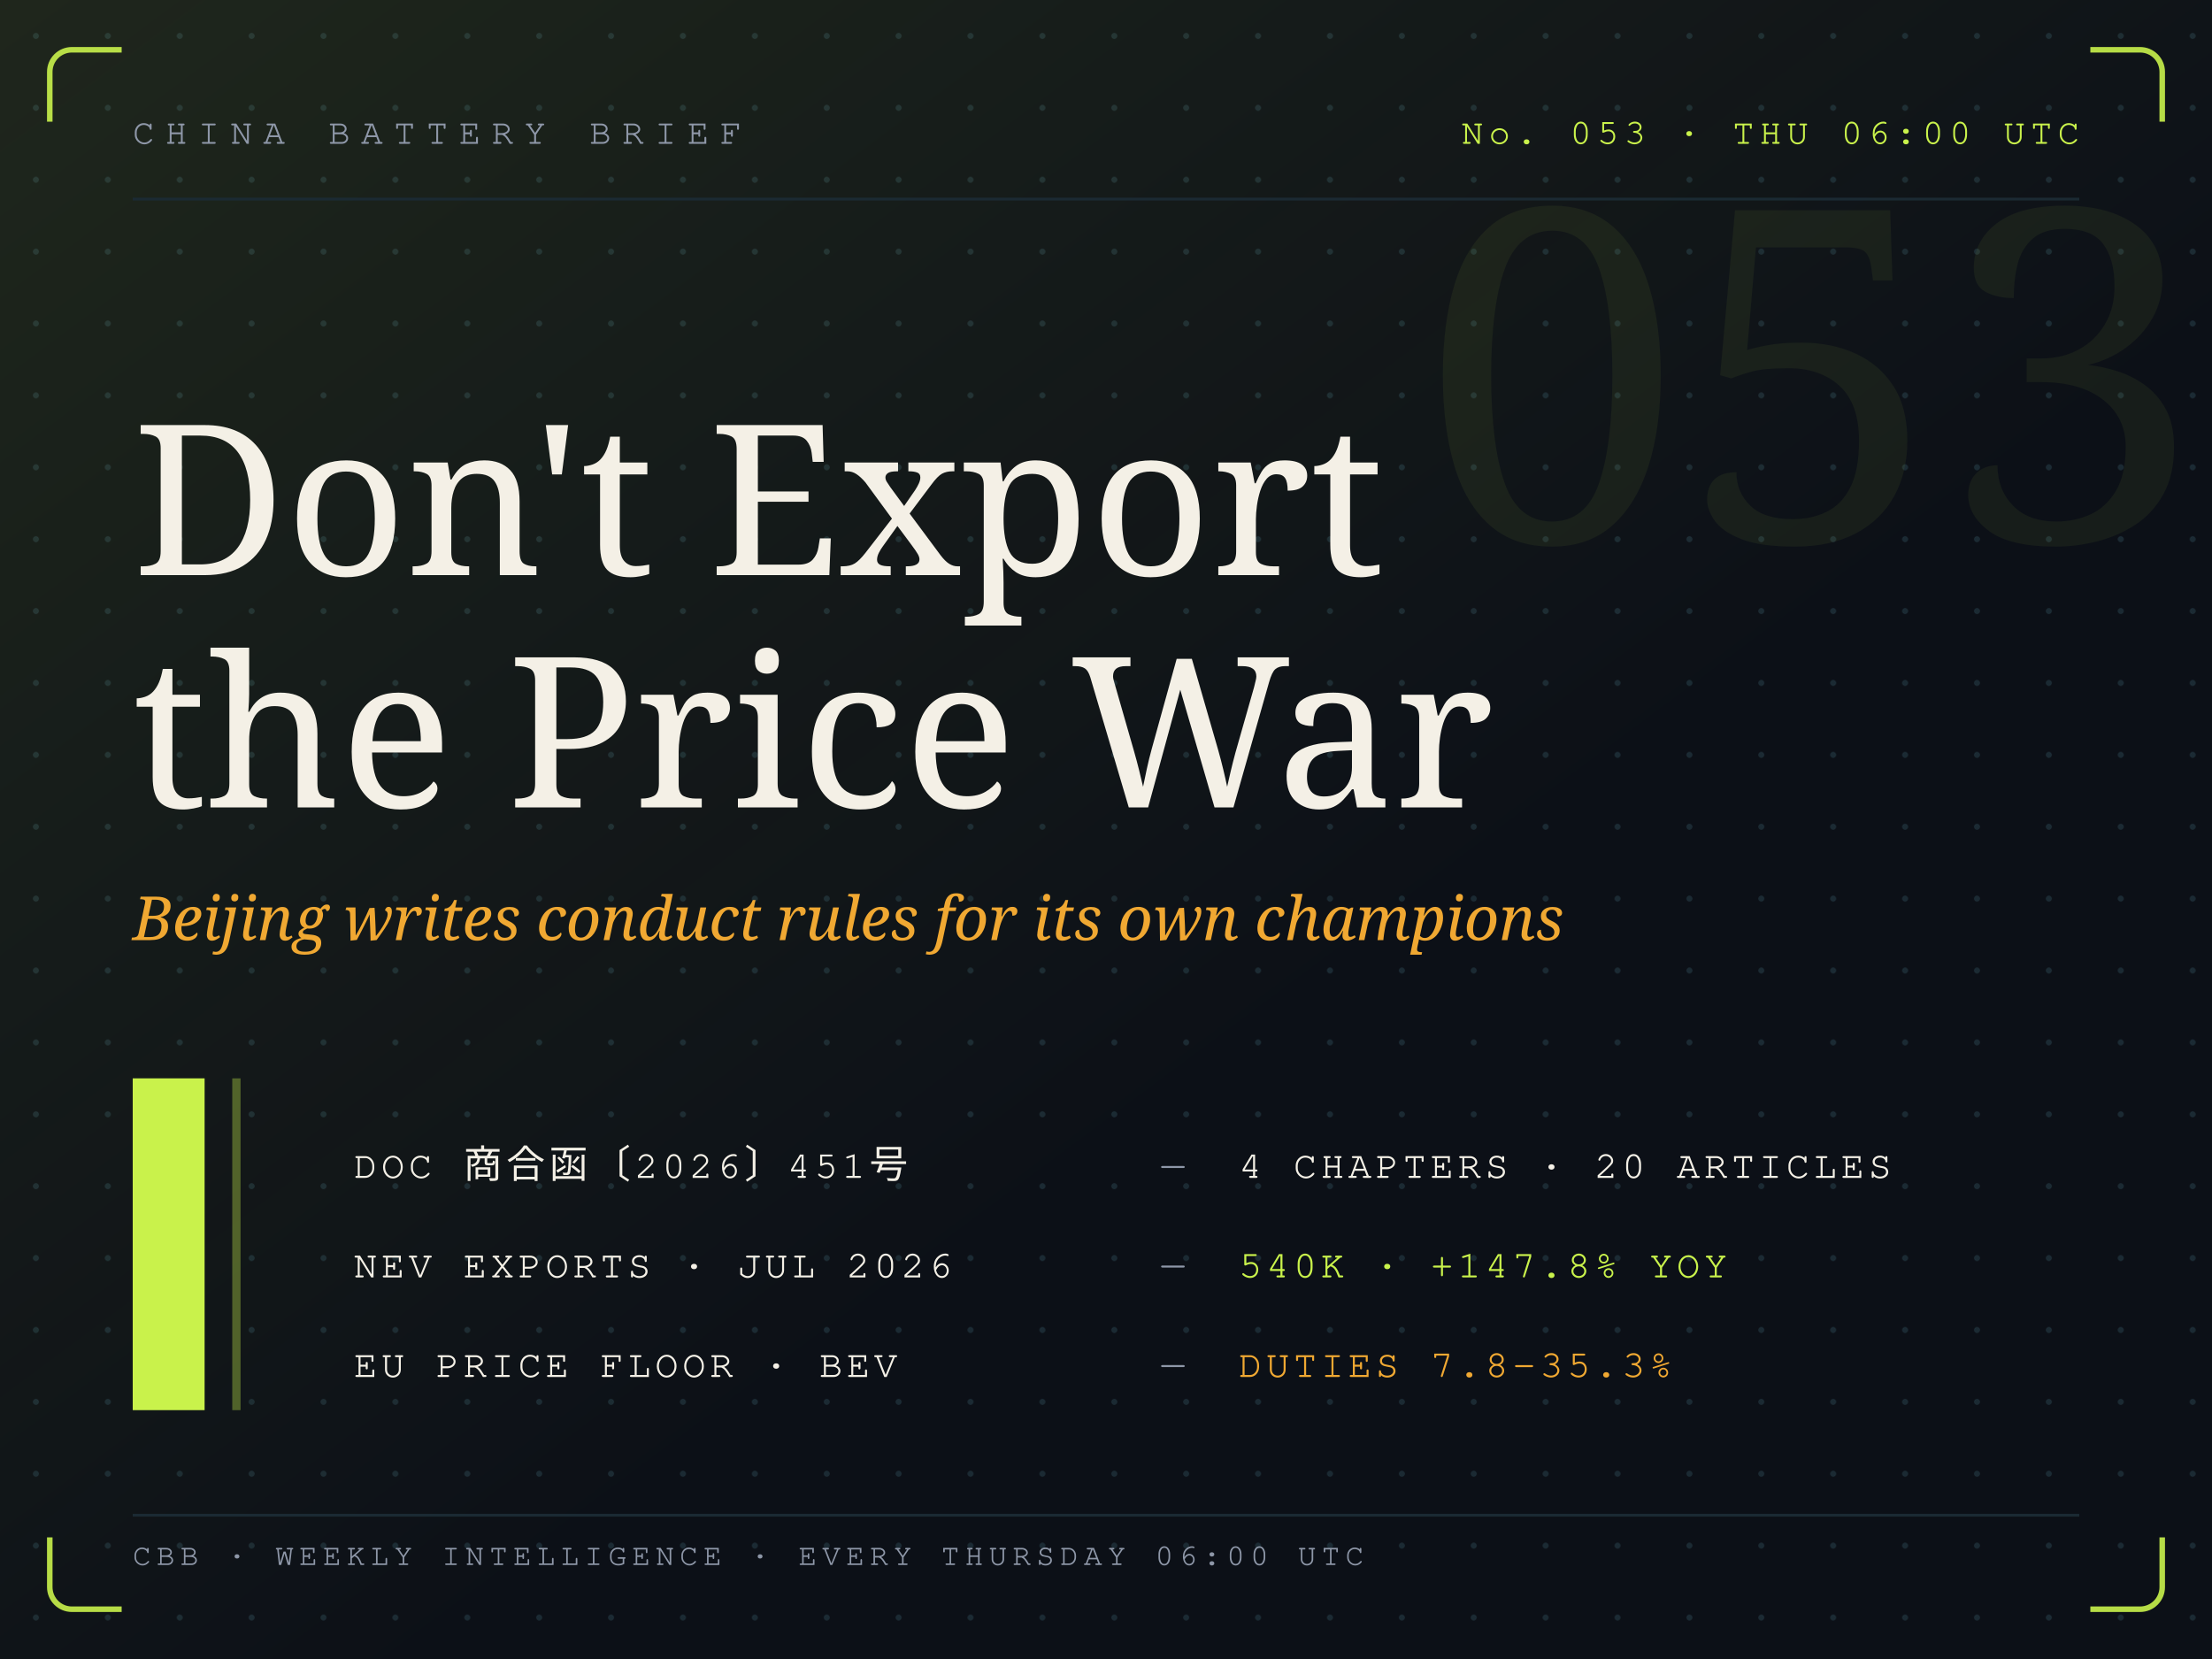
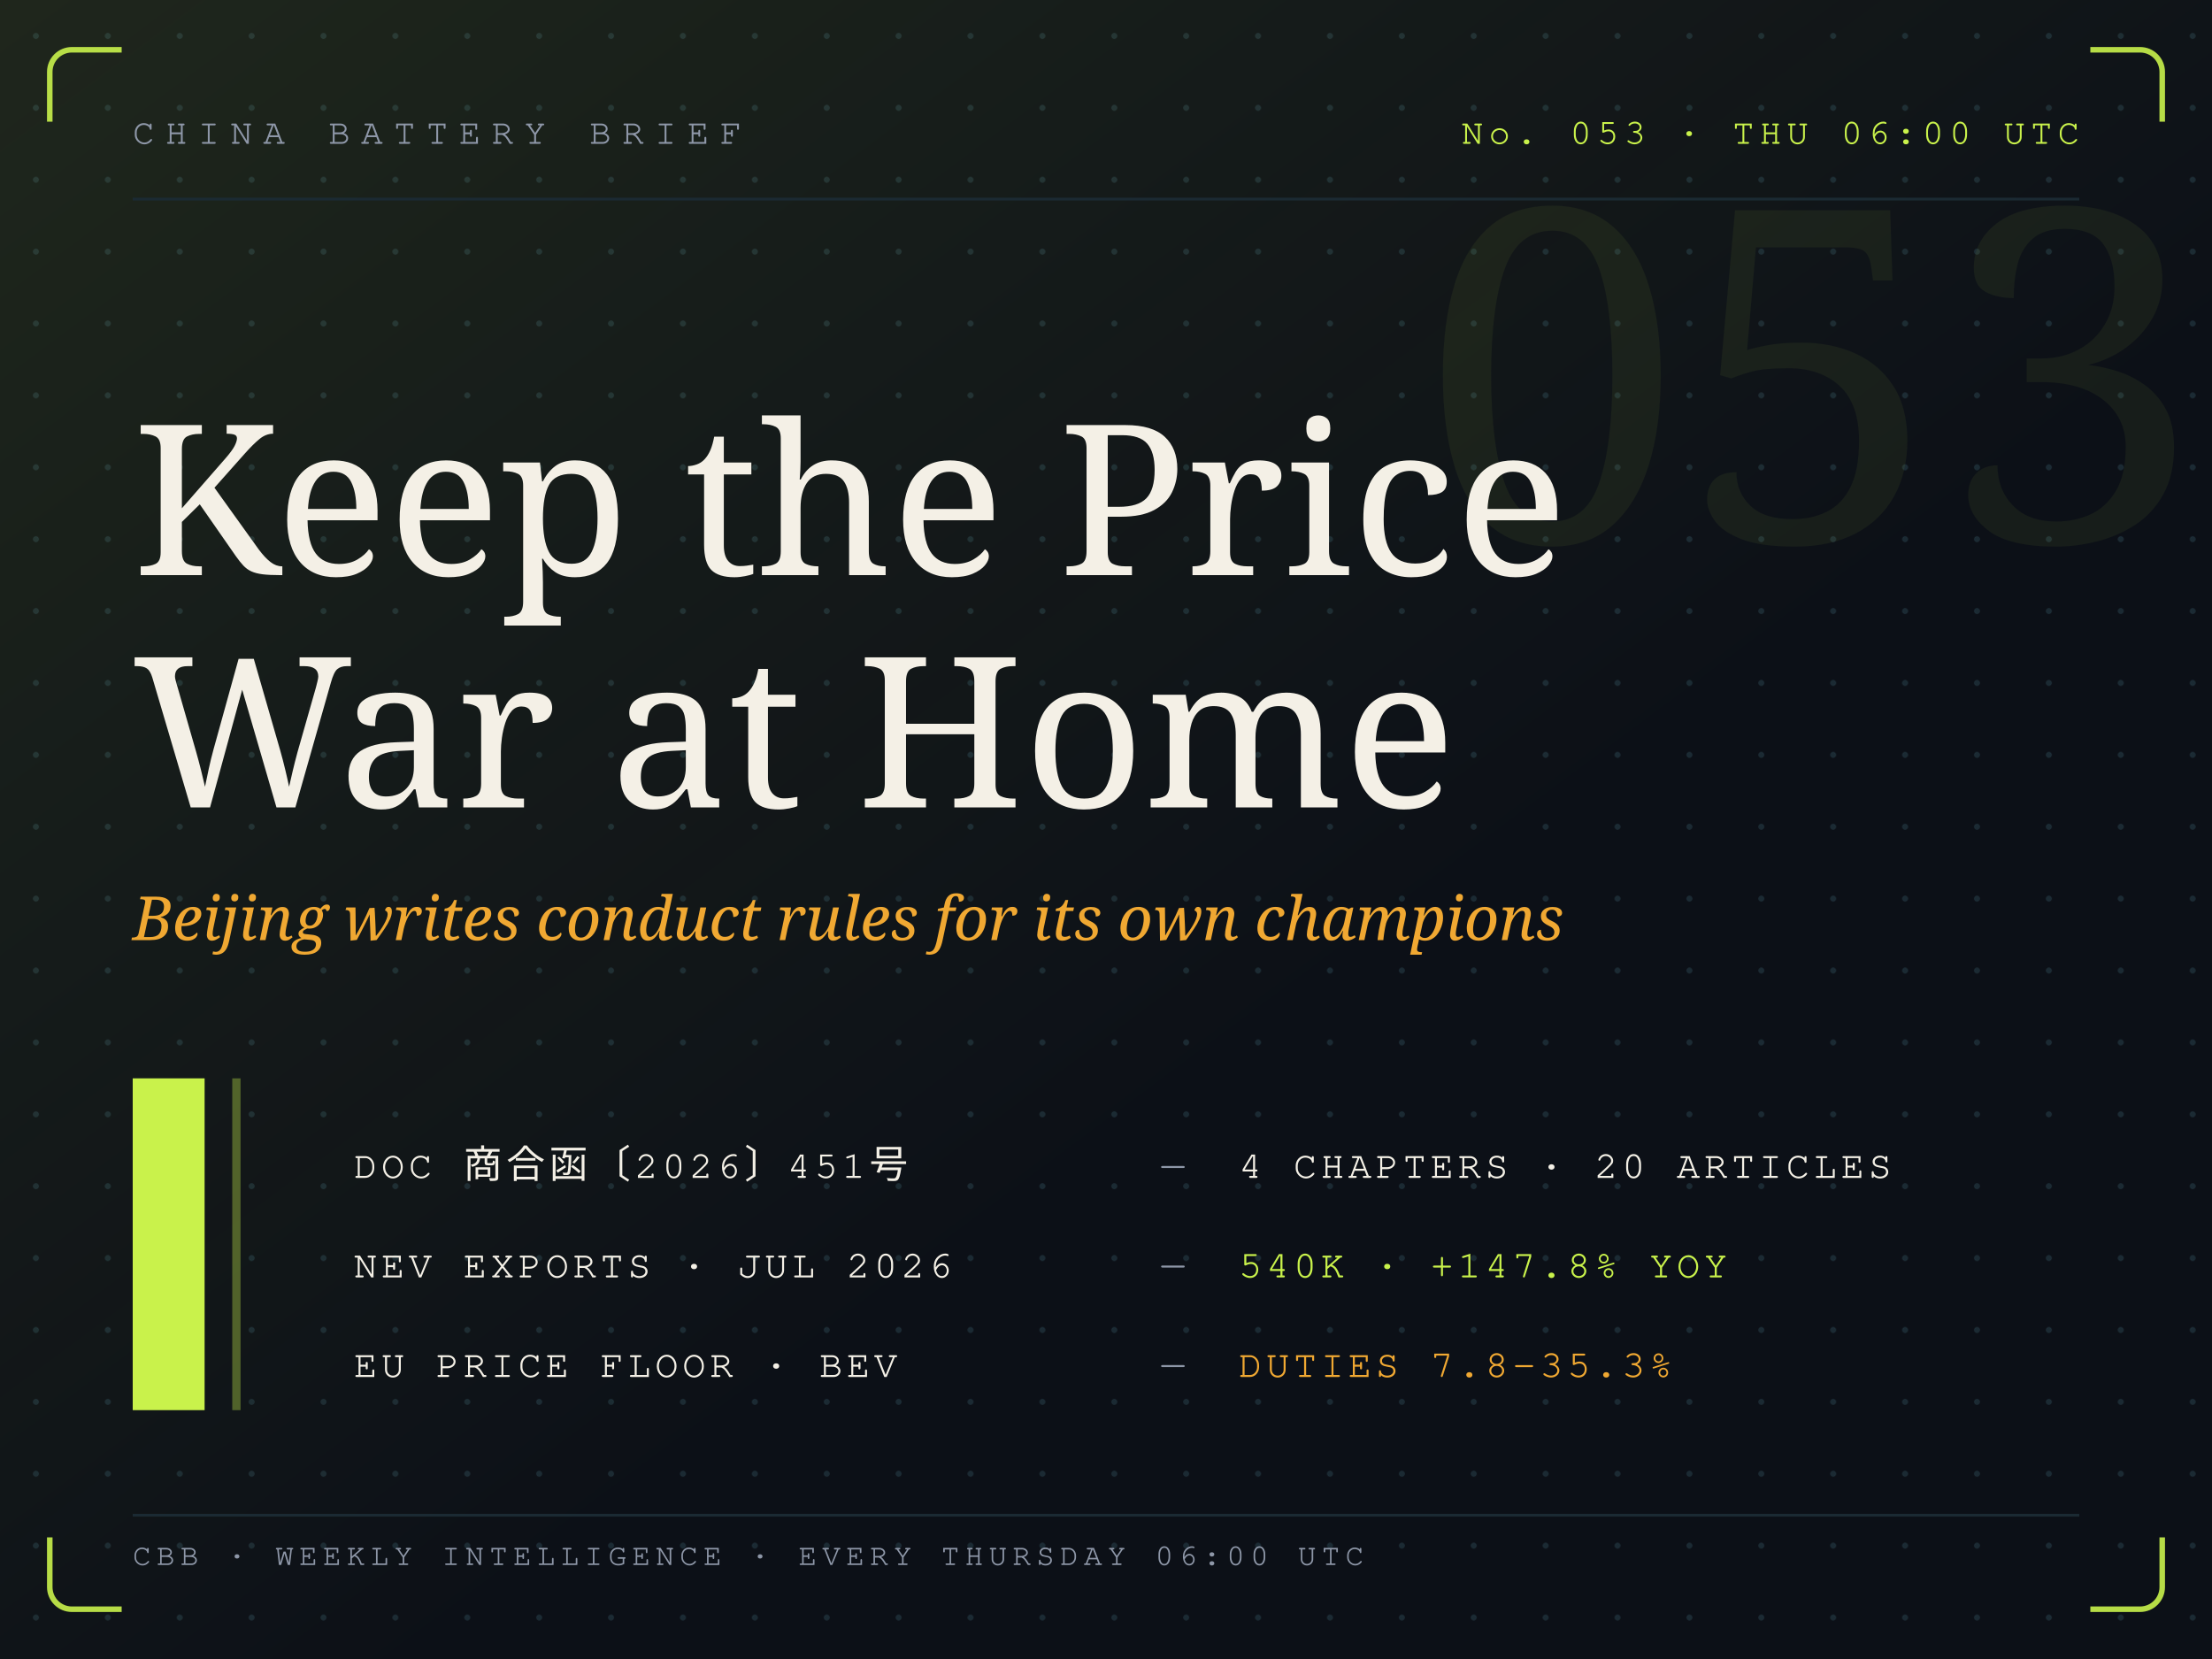
- <svg xmlns="http://www.w3.org/2000/svg" width="800" height="600" viewBox="0 0 800 600" role="img" aria-label="Cover 053 — Don't Export the Price War: Beijing Writes Conduct Rules for Its Automakers">
+ <svg xmlns="http://www.w3.org/2000/svg" width="800" height="600" viewBox="0 0 800 600" role="img" aria-label="Cover 053 — Beijing Writes Rules to Keep the Price War at Home">
  <defs>
    <pattern id="dots" width="26" height="26" patternUnits="userSpaceOnUse">
      <circle cx="13" cy="13" r="1.1" fill="#1B2A33" />
    </pattern>
    <linearGradient id="glow" x1="0" y1="0" x2="1" y2="1">
      <stop offset="0" stop-color="#C9F24B" stop-opacity="0.10" />
      <stop offset="0.6" stop-color="#C9F24B" stop-opacity="0" />
    </linearGradient>
  </defs>
  <rect width="800" height="600" fill="#0C1017" />
  <rect width="800" height="600" fill="url(#dots)" />
  <rect width="800" height="600" fill="url(#glow)" />
  <text x="796" y="196" text-anchor="end" font-family="Georgia,serif" font-size="168" fill="#C9F24B" opacity="0.06">053</text>
  <g stroke="#C9F24B" stroke-width="2" opacity="0.9">
    <path d="M18 44 V26 a8 8 0 0 1 8 -8 H44" fill="none" />
    <path d="M782 44 V26 a8 8 0 0 0 -8 -8 H756" fill="none" />
    <path d="M18 556 V574 a8 8 0 0 0 8 8 H44" fill="none" />
    <path d="M782 556 V574 a8 8 0 0 1 -8 8 H756" fill="none" />
  </g>
  <text x="48" y="52" font-family="Courier,monospace" font-size="13" letter-spacing="4" fill="#8E97A8">CHINA BATTERY BRIEF</text>
  <text x="752" y="52" text-anchor="end" font-family="Courier,monospace" font-size="13" letter-spacing="2" fill="#C9F24B">No. 053 · THU 06:00 UTC</text>
  <line x1="48" y1="72" x2="752" y2="72" stroke="#1B2A33" stroke-width="1" />
-   <text x="48" y="208" font-family="Georgia,serif" font-size="76" fill="#F4F0E6">Don't Export</text>
-   <text x="48" y="292" font-family="Georgia,serif" font-size="76" fill="#F4F0E6">the Price War</text>
+   <text x="48" y="208" font-family="Georgia,serif" font-size="76" fill="#F4F0E6">Keep the Price</text>
+   <text x="48" y="292" font-family="Georgia,serif" font-size="76" fill="#F4F0E6">War at Home</text>
  <text x="48" y="340" font-family="Georgia,serif" font-style="italic" font-size="22" fill="#F0A832">Beijing writes conduct rules for its own champions</text>
  <rect x="48" y="390" width="26" height="120" fill="#C9F24B" />
  <rect x="84" y="390" width="3" height="120" fill="#C9F24B" opacity="0.35" />
  <g font-family="Courier,monospace" font-size="14" letter-spacing="1.5">
    <text x="128" y="426" fill="#F4F0E6">DOC 商合函〔2026〕451号</text>
    <text x="420" y="426" fill="#8E97A8">—</text>
    <text x="448" y="426" fill="#F4F0E6">4 CHAPTERS · 20 ARTICLES</text>
    <text x="128" y="462" fill="#F4F0E6">NEV EXPORTS · JUL 2026</text>
    <text x="420" y="462" fill="#8E97A8">—</text>
    <text x="448" y="462" fill="#C9F24B">540K · +147.8% YOY</text>
    <text x="128" y="498" fill="#F4F0E6">EU PRICE FLOOR · BEV</text>
    <text x="420" y="498" fill="#8E97A8">—</text>
    <text x="448" y="498" fill="#F0A832">DUTIES 7.8–35.3%</text>
  </g>
  <line x1="48" y1="548" x2="752" y2="548" stroke="#1B2A33" stroke-width="1" />
  <text x="48" y="566" font-family="Courier,monospace" font-size="11" letter-spacing="2" fill="#8E97A8">CBB · WEEKLY INTELLIGENCE · EVERY THURSDAY 06:00 UTC</text>
</svg>
